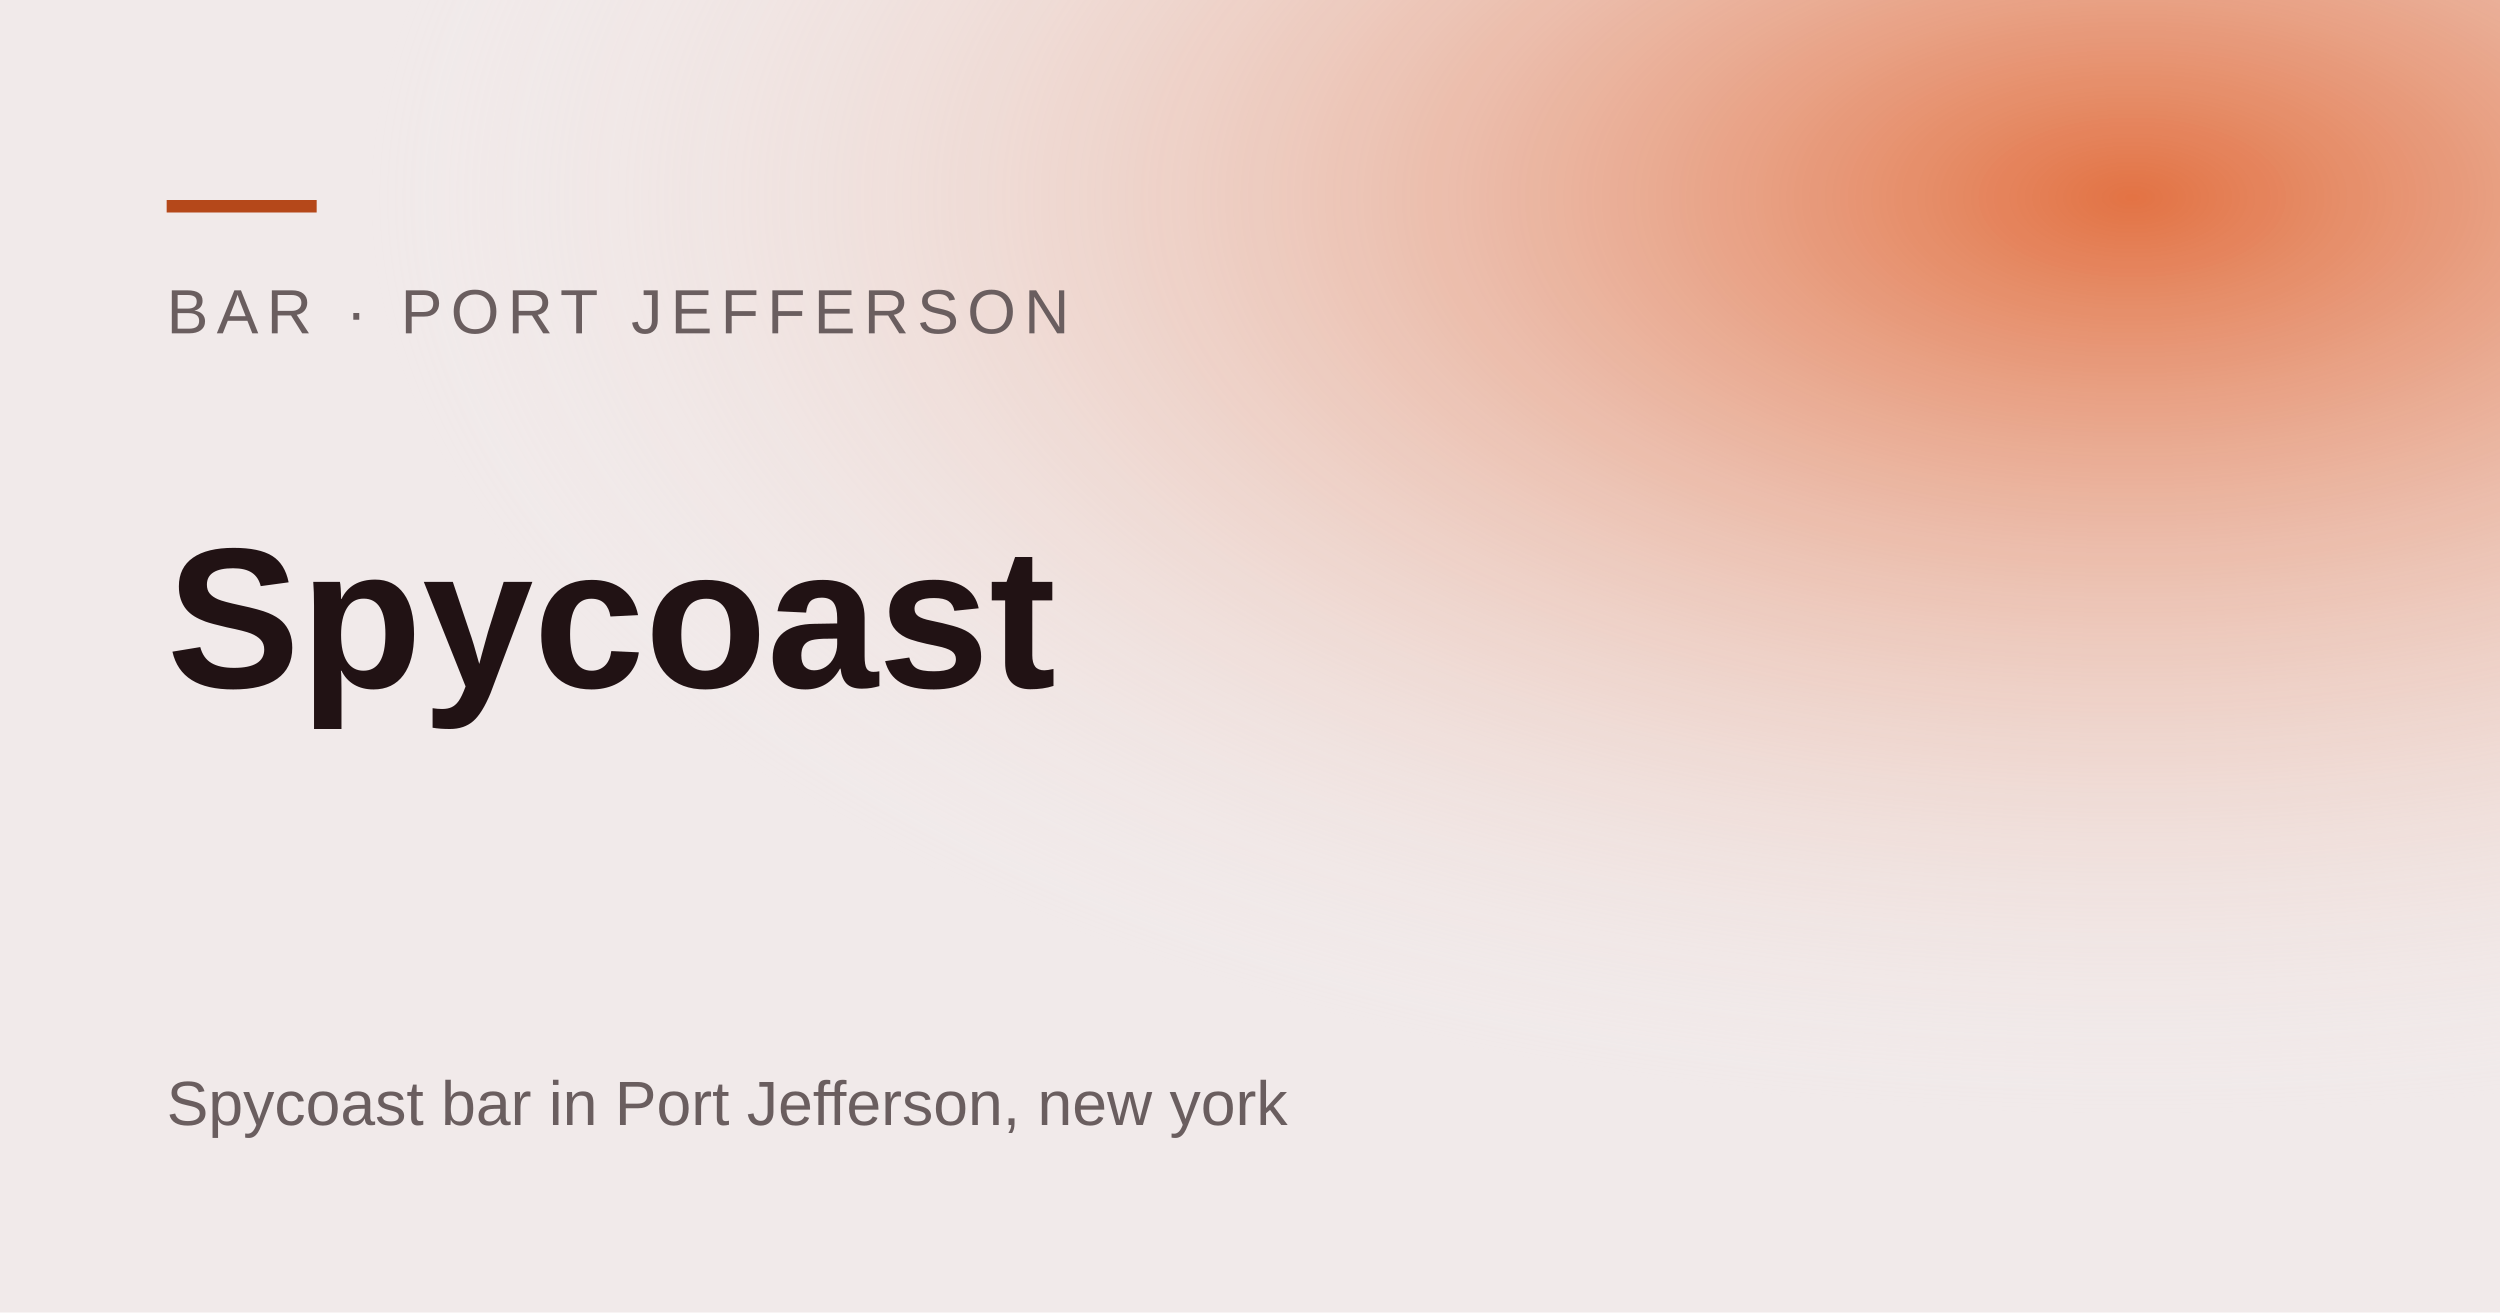
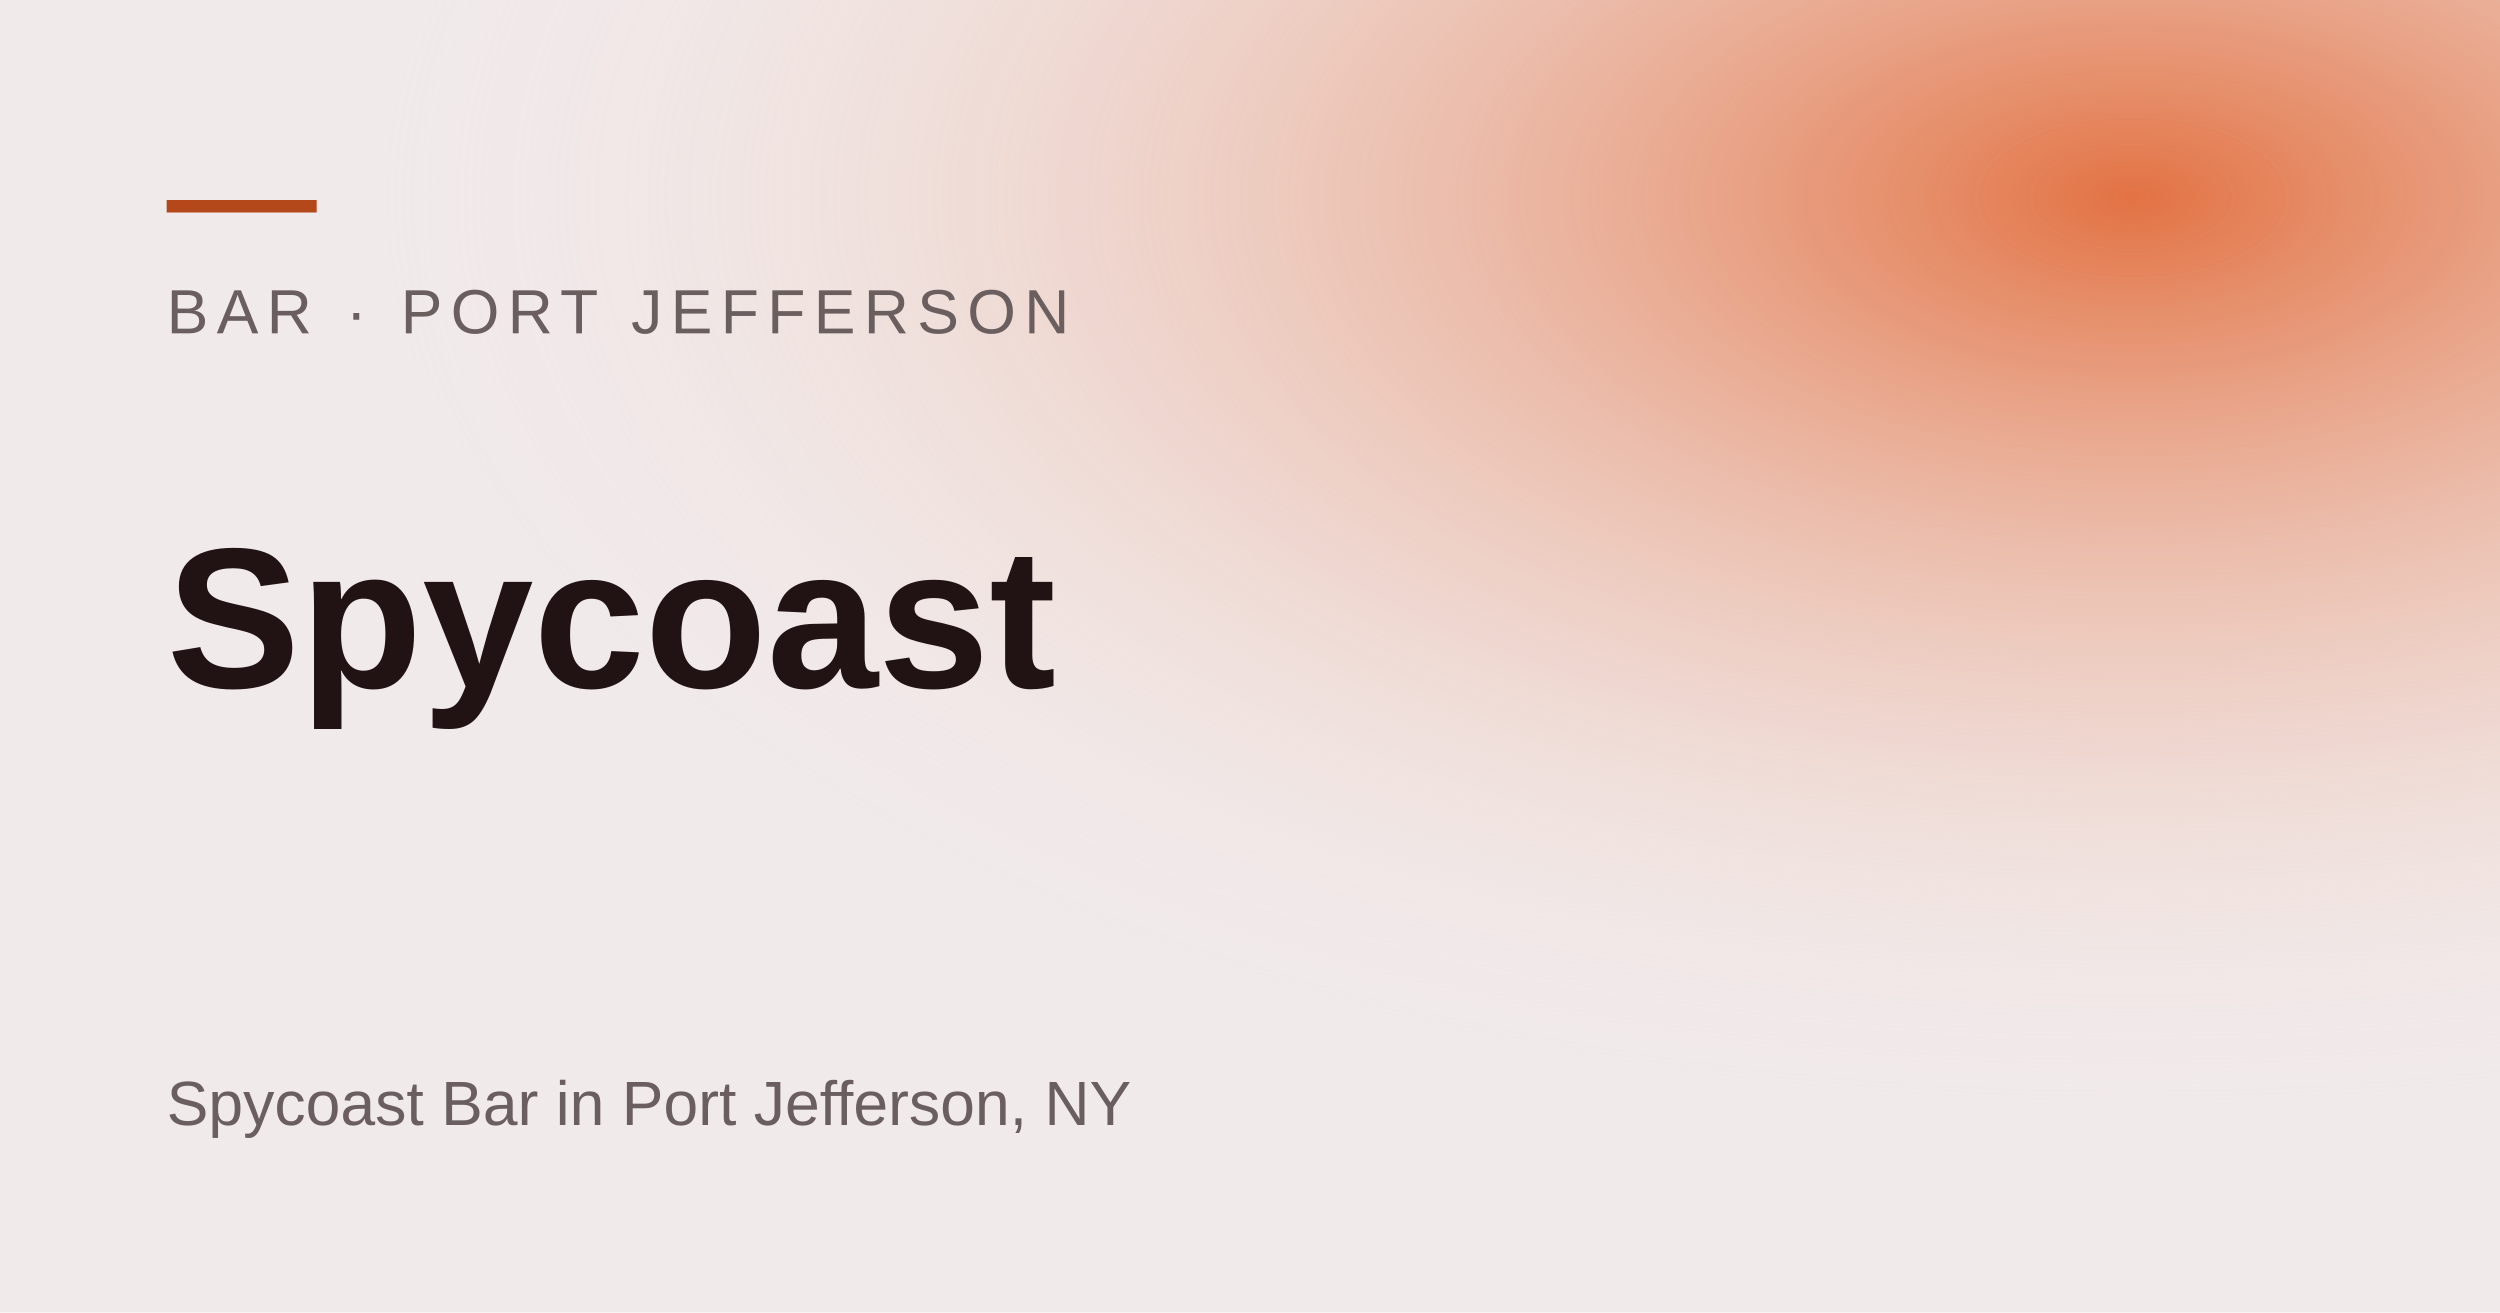
<svg xmlns="http://www.w3.org/2000/svg" width="1200" height="630" viewBox="0 0 1200 630">
  <defs>
    <radialGradient id="g" cx="85%" cy="15%" r="70%">
      <stop offset="0" stop-color="#e16531" stop-opacity=".9" />
      <stop offset="1" stop-color="#f1eaea" stop-opacity="0" />
    </radialGradient>
  </defs>
  <rect width="1200" height="630" fill="#f1eaea" />
  <rect width="1200" height="630" fill="url(#g)" />
  <rect x="80" y="96" width="72" height="6" fill="#b5481a" />
  <text x="80" y="160" font-family="Arial, sans-serif" font-size="30" letter-spacing="4" fill="#6a5e5f">BAR · PORT JEFFERSON</text>
  <text x="80" y="330" font-family="'Helvetica Neue', Arial, sans-serif" font-weight="700" font-size="96" fill="#211214">Spycoast</text>
-   <text x="80" y="540" font-family="Arial, sans-serif" font-size="30" fill="#6a5e5f">Spycoast bar in Port Jefferson, new york</text>
+   <text x="80" y="540" font-family="Arial, sans-serif" font-size="30" fill="#6a5e5f">Spycoast Bar in Port Jefferson, NY</text>
</svg>
